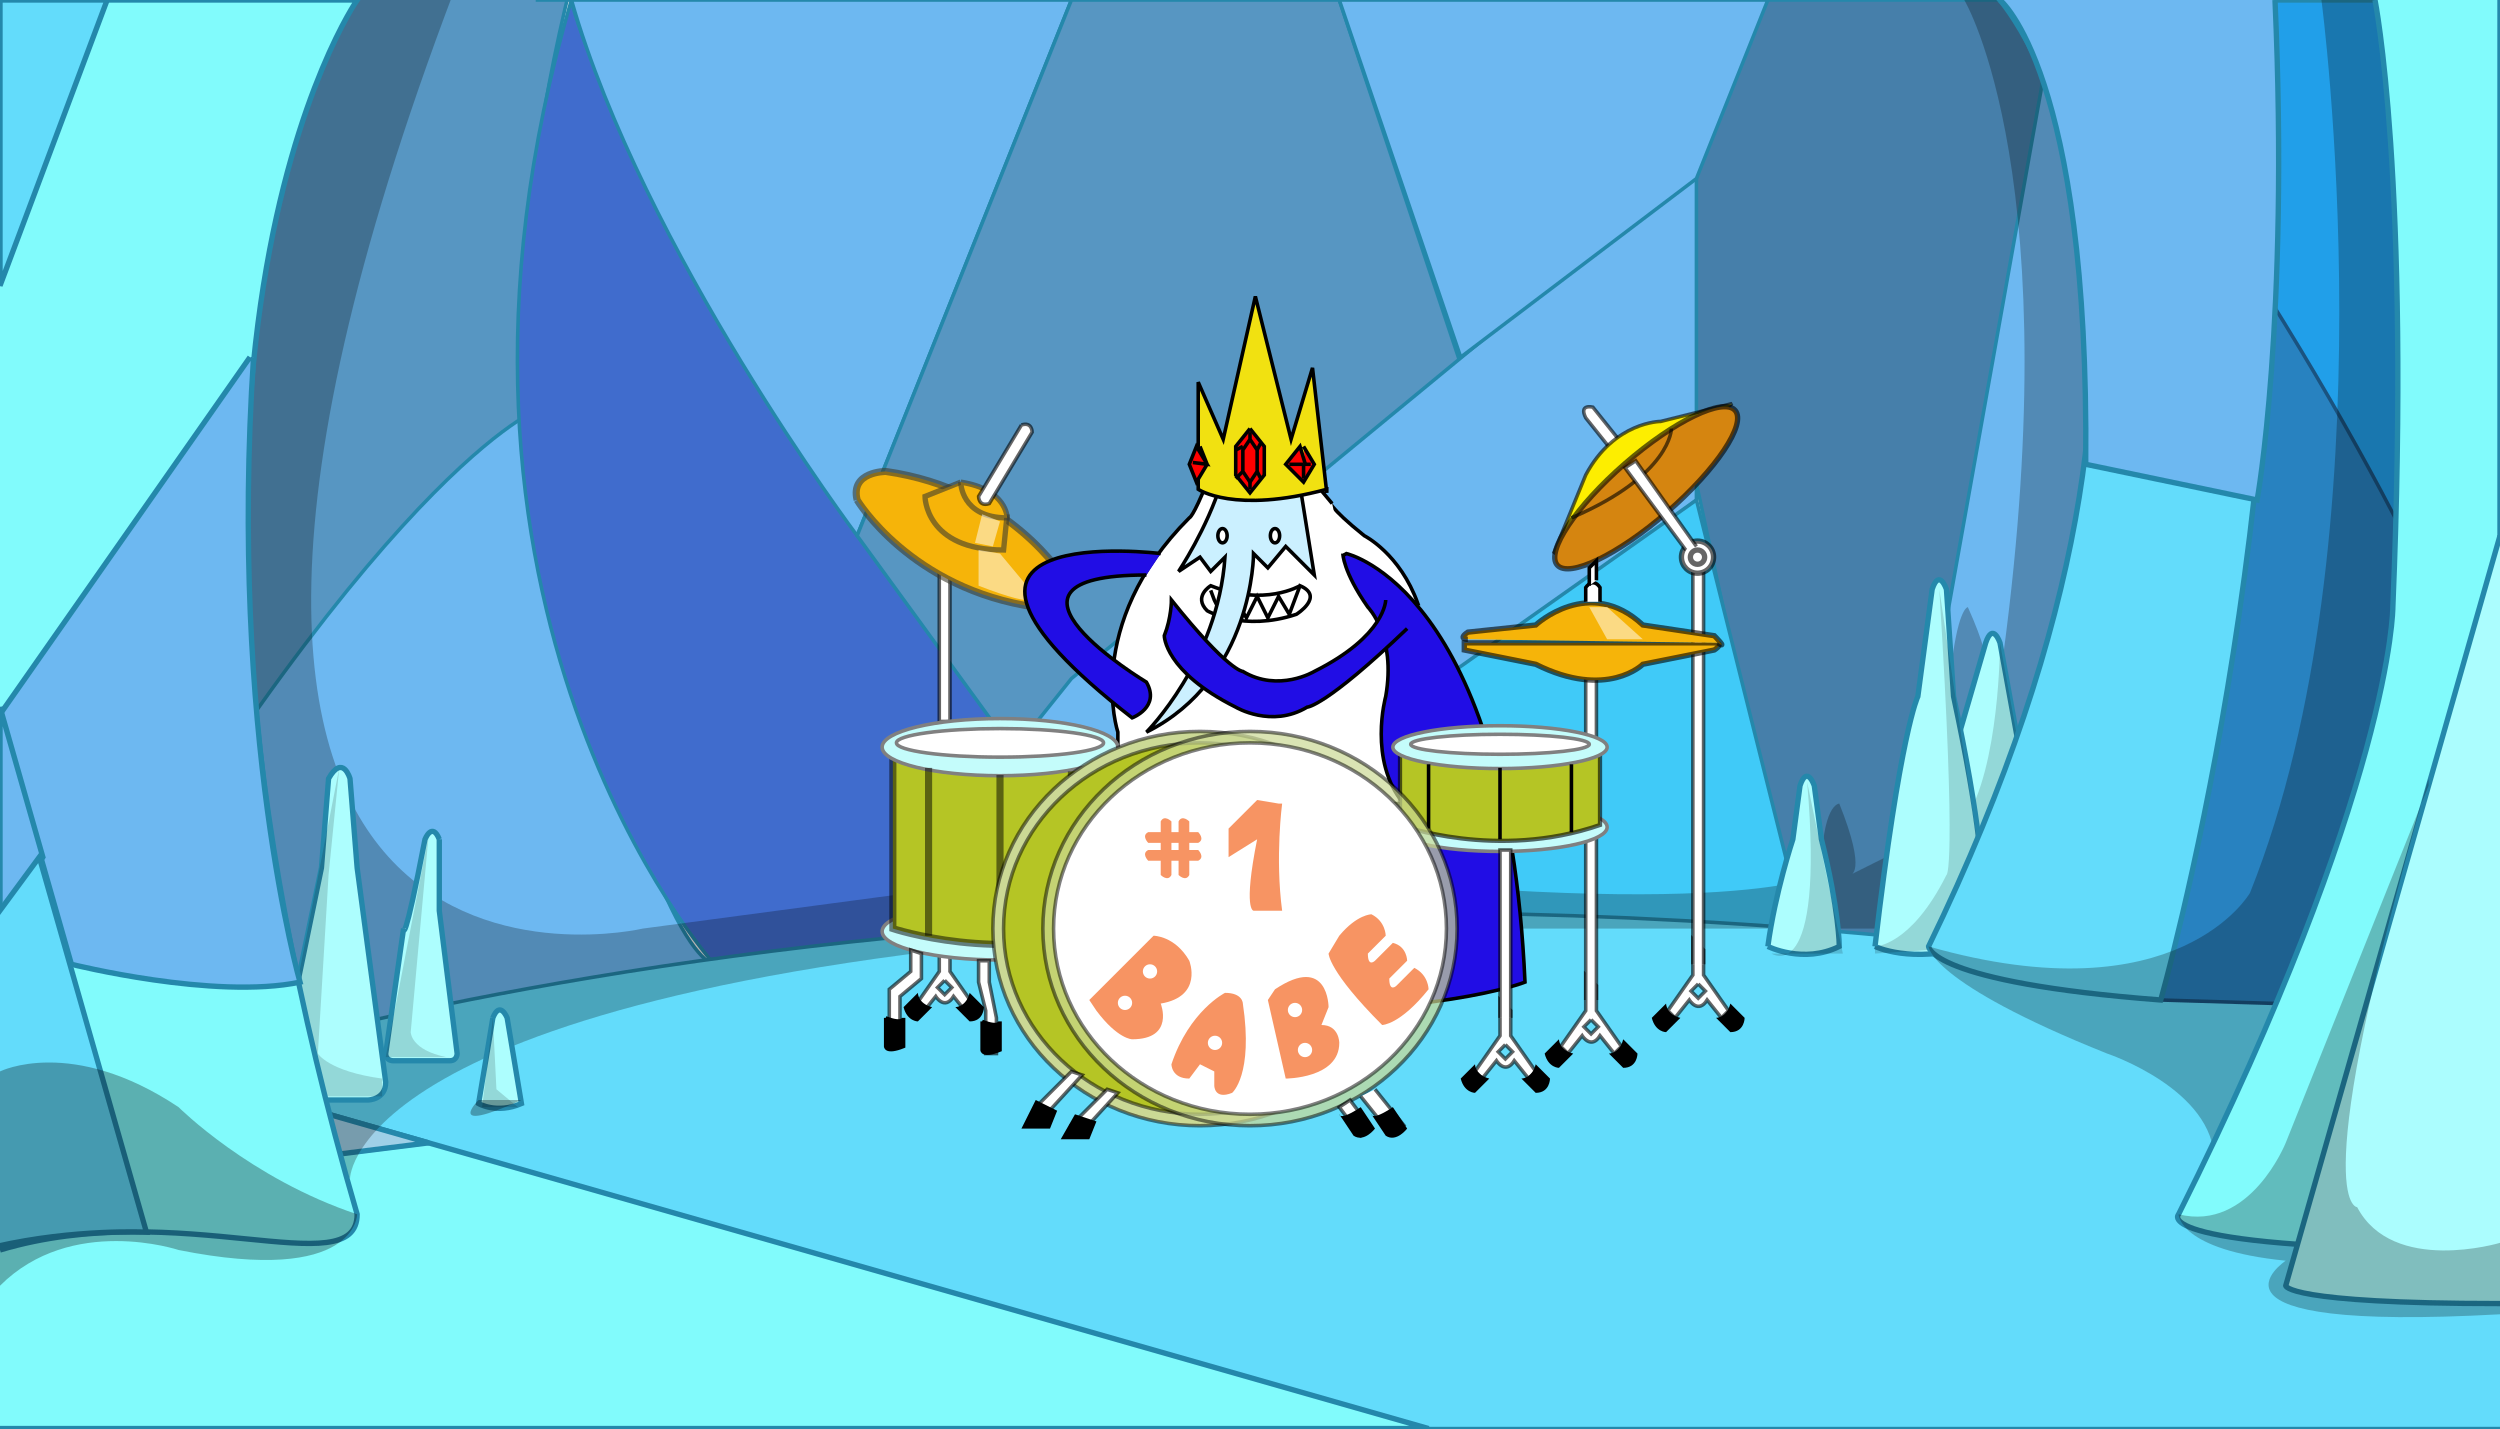
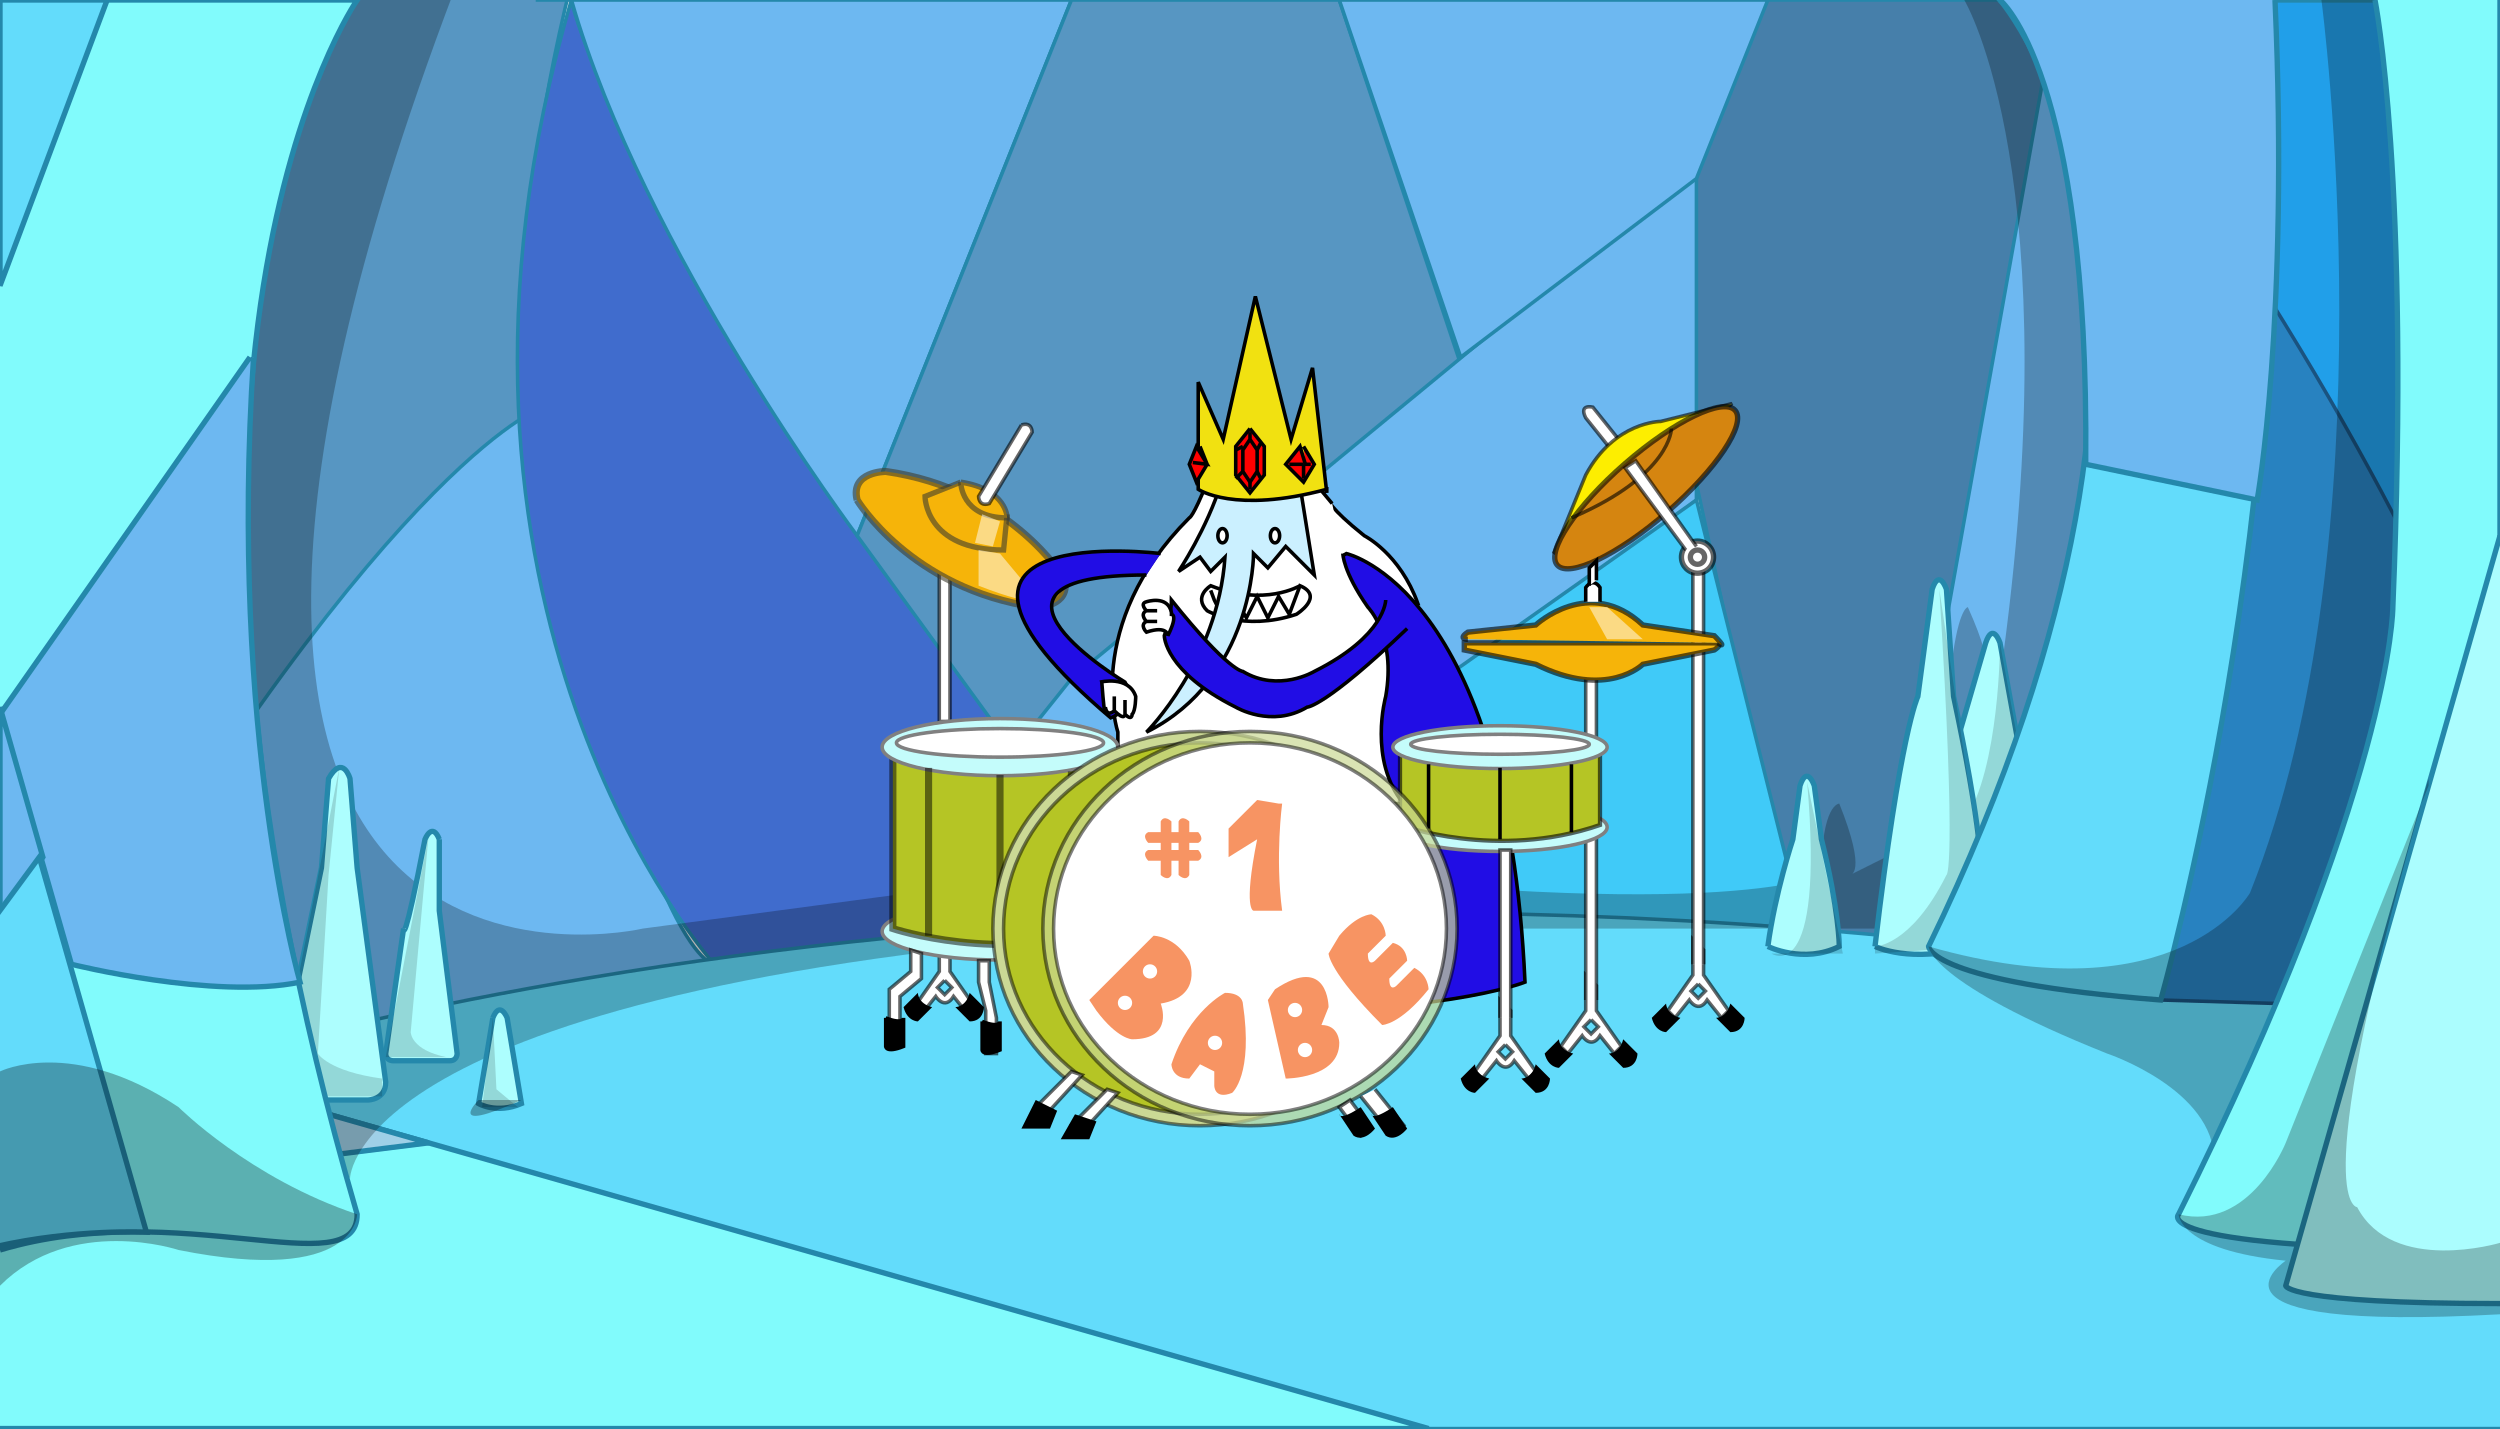
<svg xmlns="http://www.w3.org/2000/svg" height="400" viewBox="0 0 700 400" preserveAspectRatio="xMinYMin meet">
    //background
        //blue
        <path d="M 575 0                 c 0 0, 0 0, 50 0                 c 0 0, 0 0, 0 280                 c 0 0, 0 0, -100 0                 " stroke="#2488AB" fill="#6db8f1" />
        //dark blue
        <path d="M 496 0                 c 0 0, 0 0, 80 0                 c 0 0, 0 0, -50 280                 c 0 0, 0 0, -20 0                 c 0 0, 0 0, -60 -280                 z                 " stroke="#2488AB" fill="#467FAA" />
        //light grey
        <path d="M 0 315                 c 0 0, 80 -150, 150 -200                 c 0 0, -10 -40, 10 -120                 c 0 0, 0 0, -160 0                 z                 " stroke="#2488AB" fill="#5796C2" />
        //blue
        <path d="M 0 315                 c 0 0, 0 0, 200 -45                 c 0 0, -20 0, -50 -155                 c 0 0, -50 20, -150 200                 z                 " stroke="#2488AB" fill="#6db8f1" />
        //dark blue
        <path d="M 160 0                 c 0 0, 10 60, 170 270                 c 0 0, 0 0, -130 0                 c 0 0, -90 -100, -40 -270                 z                 " stroke="#2488AB" fill="#406CCD" />
        //blue
        <path d="M 150 0                 c 0 0, 0 0, 150 0                 c 0 0, 0 0, -60 150                 c 0 0, -60 -80, -80 -150                 z                 " stroke="#2488AB" fill="#6db8f1" />
        //light grey
        <path d="M 300 0                 c 0 0, 0 0, 75 0                 c 0 0, 0 0, 50 150                 c 0 0, 0 0, -105 110                 c 0 0, 0 0, -80 -110                 z                 " stroke="#2488AB" fill="#5796C2" />
        //blue
        <path d="M 470 50                 c 0 0, 0 0, -170 140                 c 0 0, 0 0, -16 20                 c 0 0, 0 0, 36 50                 c 0 0, 0 0, 155 -120                 c 0 0, 0 0, 0 -90                 z                 " stroke="#2488AB" fill="#6db8f1" />
        //light blue
        <path d="M 475 140                 c 0 0, 0 0, 30 120                 c 0 0, 0 0, -200 0                 z                 " stroke="#2488AB" fill="#40CAF8" />
        //blue
        <path d="M 375 0                 c 0 0, 0 0, 120 0                 c 0 0, 0 0, -20 50                 c 0 0, 0 0, -66 50                 z                 " stroke="#2488AB" fill="#6db8f1" />
    //floor
    <g>
    //blue
        <path d="M 50 300                 c 0 0, 300 -100, 700 0                 c 0 0, 0 0, 0 100                 c 0 0, 0 0, -350 0                 z                 " stroke="#2488AB" fill="#63DCFB" />
    //light-blue
        <path d="M 0 315                 c 0 0, 0 0, 50 -15                 c  0 0, 0 0, 350 100                 c 0 0, 0 0, -400 0                 " stroke="#2488AB" stroke-width="1.5" fill="#81FBFC" />
    //light-grey
        <path d="M 50 300                 c 0 0, 0 0, 70 20                 c 0 0, 0 0, -120 15                 z                 " stroke="#2488AB" stroke-width="1.5" fill="#9FD0E7" />
    //shadow
            <path d="M 98 330                     c 0 0, 0 -55, 232 -70                     c 0 0, 0 0, 0 -20                     c 0 0, 0 0, -150 20                     c 0 0, -170 40, -50 -270                      c 0 0, 0 0, -40 0                     c 0 0, 0 0, -50 250                     z                     " fill-opacity="0.25" />
  </g>
    //icicles
            // big left
            <path d="M 78 308                     c 0 0, 0 0, 25 0                     c 0 0, 5 0, 5 -5                     c 0 0, 0 0, -8 -60                     c 0 0, 0 0, -2 -25                     c 0 0, -2 -7, -6 0                     c 0 0, 0 0, -2 25                     c 0 0, 0 0, -12 58                     c 0 0, -2 5, 2 8                                          " stroke="#2488AB" stroke-width="1.5" fill="#ADFEFE" />
            //shadow
            <path d="M 95 215                     c 0 0, 0 0, -3 30                     c 0 0, 0 0, -3 50                     c 0 0, 3 5, 18 7                     c 0 0, 0 0, 0 5                     c 0 0, 0 0, -30 0                     z                     " fill-opacity="0.15" />
    //columns
        
        <path d="M 0 0                 c 0 0, 0 0, 100 0                 c 0 0, -70 100, 0 340                 c 0 20, -50 -5, -100 10                 " stroke="#2488AB" stroke-width="1.5" fill="#81FBFC" />
        // dark blue
        <path d="M 70 100                 c 0 0, 0 0, -70 100                 c 0 0, 0 0, 20 70                 c 0 0, 40 10, 64 5                 c 0 0, -20 -70, -13 -175                 " stroke="#2488AB" stroke-width="1.5" fill="#6db8f1" />
  <path d="M 12 240                 c 0 0, 0 0, -12 18                 c 0 0, 0 0, 0 -60                 z                 " stroke="#2488AB" stroke-width="1.5" fill="#6db8f1" />
        //blue
        <path d="M 11 240                 c 0 0, 0 0, 30 105                 c 0 0, -20 -1, -42 4                 c 0 0, 0 0, -2 -90                 z                 " stroke="#2488AB" stroke-width="1.5" fill="#63DCFB" />
  <path d="M 0 0                 c 0 0, 0 0, 30 0                 c 0 0, 0 0, -30 80                 z                 " stroke="#2488AB" stroke-width="1.5" fill="#63DCFB" />
        //shadow
            <path d="M 0 300                     c 0 0, 20 -10, 50 10                     c 0 0, 20 20, 50 30                     c 0 0, 0 20, -50 10                     c 0 0, -30 -10, -50 10                     " fill-opacity="0.30" />
  <path d="M 630 0                     c 0 0, 0 0, 70 0                     c 0 0, 0 0, 0 250                     c 0 0, 0 0, -50 0                     " stroke="#2488AB" stroke-width="1.5" fill="#219FE9" />
  <path d="M 630 0                     c 0 0, 0 0, -25 280                     c 0 0 , 0 0, 100 3                     c 0 0, 30 -40, -70 -200                     z                     " stroke="#1A5380" fill="#2882C0" />
        //shadow
            <path d="M 550 0                     c 0 0, 30 50, 10 190                     c 0 0, 0 0, -5 0                     c 0 0, 5 0, -4 -20                     c 0 0, -3 0, -5 20                     c 0 0, 0 0, -18 50                     c 0 0, 0 0, -10 5                     c 0 0, 5 0, -3 -20                     c 0 0, -5 0, -5 20                     c 0 0, -30 15, -180 -5                     c 0 0, 0 0, 0 20                     c 0 0, 0 0, 260 0                     c 0 0, 0 0, 0 -270                     " fill-opacity="0.25" />
        //icicles
            //medium
            <path d="M 540 235                     c 0 0, 0 0, 30 0                     c 0 0, 0 0, -10 -55                     c 0 0, -2 -6, -4 0                      c 0 0, 0 0, -16 55                     " stroke="#2488AB" stroke-width="1.5" fill="#ADFEFE" />
            //shadow
            <path d="M 540 235                     c 0 0, 0 0, 30 0                     c 0 0, 0 0, -10 -55                     c 0 0, 0 35, -10 50                     " fill-opacity="0.15" />
            // big
            <path d="M 525 265                     c 0 0, 10 5, 27 0                     c 0 0, 10 0, -5 -70                     c 0 0, 0 0, -2 -30                     c 0 0, -2 -6, -4 0                     c 0 0, 0 0, -4 30                      c 0 0, -5 10, -12 70                     " stroke="#2488AB" stroke-width="1.5" fill="#ADFEFE" />
            //shadow
            <path d="M 525 265                     c 0 0, 10 0, 20 -20                     c 0 0 , 3 0,  -2 -80                     c 0 0, 0 0, 12 80                     c 0 0, 0 0, 0 20                     c 0 0, 0 0, -30 2                     " sttroke="red" fill-opacity="0.15" />
             //small
            <path d="M 495 265                     c 0 0, 10 5, 20 0                     c 0 0 , 0 -10, -5 -30                     c 0 0 , 0 0, -2 -15                     c 0 0 , -2 -6, -4 0                     c 0 0 , 0 0, -2 15                     c 0 0 , -5 15, -7 30                      " stroke="#2488AB" stroke-width="1.5" fill="#ADFEFE" />
            //shadow
            <path d="M 506 219                     c 0 0, 0 0, 10 48                     c 0 0, 0 0, -20 0                     c 0 0, 15 10, 10 -48                     " sttroke="red" fill-opacity="0.15" />
            ///
            <path d="M 560 0                     c 0 0, 70 80, -20 265                     c 0 0, 0 10, 65 15                     c 0 0, 40 -140, 30 -280                     z                     " stroke="#2488AB" stroke-width="1.5" fill="#63DCFB" />
  <path d="M 560 0                     c 0 0, 25 20, 24 130                     c 0 0, 0 0, 48 10                     c 0 0, 9 -50, 5 -140                     " stroke="#2488AB" stroke-width="1.5" fill="#6db8f1" />
            //shadow
            <path d="M 650 0                     c 0 0, 20 150, -20 250                     c 0 0, -20 35, -90 15                     c 0 0, 0 10, 50 30                     c 0 0, 30 10, 30 30                     c 0 0, 0 0, 70 0                     c 0 0, 0 0, 0 -340                     " fill-opacity="0.25" />
  <path d="M 665 0                     c 0 0, 10 50, 5 170                     c 0 0, 0 50, -60 170                     c 0 0, -10 10, 90 10                     c 0 0, 0 0, 0 -350                     " stroke="#2488AB" stroke-width="1.5" fill="#81FBFC" />
  <path d="M 700 150                     c 0 0, 0 0, -60 210                     c 0 0, 0 5, 60 5                     " stroke="#2488AB" stroke-width="1.5" fill="#ABFDFE" />
            //shadow
            <path d="M 680 220                     c 0 0, 0 0, -40 100                     c 0 0, 0 0, 0 0                     c 0 0, -10 25, -30 20                     c 0 0, 0 10, 30 13                     c 0 0, -30 20, 60 15                     c 0 0, 0 0, 0 -20                     c 0 0, -30 9, -40 -10                     c 0 0, -15 0, 20 -120                     " fill-opacity="0.25" />            
         //icicle
            // medium left
            <path d="M 123 235                     c 0 0, 0 0, 0 20                     c 0 0, 0 0, 5 40                     c 0 0, 0 2, -2 2                     c 0 0, 0 0, -16 0                     c 0 0, -2 0, -2 -2                     c 0 0, 0 0, 5 -35                     c 0 0, 0 6, 6 -25                     c 0 0, 2 -5, 4 0                     " stroke="#2488AB" stroke-width="1.5" fill="#ADFEFE" />
            //shadow
            <path d="M 120 234                     c 0 0, 0 0, -5 55                     c 0 0, 0 5, 10 7                     c 0 0, 0 0, -17 0                     z                     " fill-opacity="0.15" />
            //small left
            <path d="M 138 285                     c 0 0, 0 0, -2 12                     c 0 0, 0 0, -2 12                     c 0 0, 5 3, 12 0                     c 0 0, 0 0, -2 -12                     c 0 0, 0 0, -2 -12                     c 0 0, -2 -5, -4 0                     " stroke="#2488AB" stroke-width="1.5" fill="#ADFEFE" />
            //shadow
            <path d="M 138 285                     c 0 0, 0 0, 1 20                     c 0 0, 0 0, 6 5                     c 0 0, 0 0, -10 0                     z                     " sttroke="red" fill-opacity="0.15" />
            //shadow
            <path d="M 134 308                     c 0 0, -10 10, 12 0                     c 0 0, 0 0, 0 0                     " fill-opacity="0.30" />
  <g>
    //drum cymbals
        //left
            //body center
            <path d="M263 152                     c 0 0, 0 0, 0 50                     c 0 0, 0 0, 3 0                     c 0 0, 0 0, 0 -48                     z                     " stroke="black" stroke-opacity="0.6" fill="white" />
            //cymbal
            <path d="M240 140                     c 0 0, 15 25, 50 30                     c 0 0, 10 0, 8 -8                     c 0 0, -15 -25, -50 -30                     c 0 0, -10 0, -8 8                     " stroke="#3F3C2E" stroke-width="2" stroke-opacity="0.6" fill="#F6B409" />
    <path d="M269 135                     c 0 0, 0 0, -10 4                     c 0 0, 0 15, 22 15                     c 0 0, 0 0, 1 -10                     " stroke="#3F3C2E" stroke-width="1.5" stroke-opacity="0.6" fill="#F6B409" />
    <path d="M269 135                     c 0 0, 0 10, 13 10                     c 0 0, 0 -8, -13 -10                     " stroke="#3F3C2E" stroke-width="1.5" stroke-opacity="0.6" fill="#F6B409" />
            //leg
            <path d="M 263 262                     c 0 0, 0 0, 0 10                     c 0 0, 0 0, -7 10                     c 0 0, 0 0, 2 2                     c 0 0, 0 0, 4 -5                      c 0 0, 2.5 4, 5 0                     c 0 0, 0 0, 4 5                     c 0 0, 0 0, 2 -2                     c 0 0, 0 0, -7 -10                     c 0 0, 0 0, 0 -7                     z                     " stroke="black" stroke-opacity="0.6" fill="white" />
    <path d="M 264.5 274.5                     c 0 0, 0 0, -2 2                     c 0 0, 0 0, 2 2                     c 0 0, 0 0, 2 -2                     c 0 0, 0 0, -2 -2                     " stroke="black" stroke-opacity="0.6" fill="#63DCFB" />
    <path d="M 257 278                     c 0 0 , 0 3, 4 4                     c 0 0, 0 0, -4 4                     c 0 0, -3 0, -4 -4                     z                     " />
    <path d="M 271.5 278                     c 0 0 , 0 0, 4 4                     c 0 0, 0 4, -4 4                     c 0 0, 0 0, -4 -4                     c 0 0, 3 0, 4 -4                     " />
            //body top
            <path d="M286 119                     c 0 0, 0 0, -12 20                     c 0 0, 0 3, 3 2                     c 0 0, 0 0, 12 -20                     c 0 0, 0 -3, -3 -2                     " stroke="black" stroke-opacity="0.6" fill="white" />
            //light
            <path d="M 275 144                     c 0 0, 0 0, 5 2                     c 0 0, 0 0, -2 7                     c 0 0, 0 0, -5 -1                     " fill="white" fill-opacity="0.5" />
    <path d="M 280 155                     c 0 0, 0 0, 10 12                     c 0 0, 2 4, -16 -3                     c 0 0, 0 0, 0 -10                     " fill="white" fill-opacity="0.5" />
        //right
            //leg
            <path d="M 474 263                     c 0 0, 0 0, 0 10                     c 0 0, 0 0, -7 10                     c 0 0, 0 0, 2 2                     c 0 0, 0 0, 4 -5                      c 0 0, 2.5 4, 5 0                     c 0 0, 0 0, 4 5                     c 0 0, 0 0, 2 -2                     c 0 0, 0 0, -7 -10                     c 0 0, 0 0, 0 -7                     z                     " stroke="black" stroke-opacity="0.6" fill="white" />
    <path d="M 475.5 275.5                     c 0 0, 0 0, -2 2                     c 0 0, 0 0, 2 2                     c 0 0, 0 0, 2 -2                     c 0 0, 0 0, -2 -2                     " stroke="black" stroke-opacity="0.6" fill="#63DCFB" />
    <path d="M 466.5 281                     c 0 0 , 0 3, 4 4                     c 0 0, 0 0, -4 4                     c 0 0, -3 0, -4 -4                     z                     " />
    <path d="M 484.5 281                     c 0 0 , 0 0, 4 4                     c 0 0, 0 4, -4 4                     c 0 0, 0 0, -4 -4                     c 0 0, 3 0, 4 -4                     " />
        //body center
            <path d="M474 270                     c 0 0, 0 0, 0 -110                     c 0 0, 0 0, 3 0                     c 0 0, 0 0, 0 110                     " stroke="black" stroke-opacity="0.6" fill="white" />
        //body top
            <path d="M454 124                     c 0 0, 0 0, -8 -10                     c 0 0, -4 -1, -2 3                     c 0 0, 0 0, 8 10                     z                     " stroke="black" stroke-opacity="0.6" fill="white" />
        //cymbal 
            <path d="M 485 113                     c 0 0, 0 0, -20 5                     c 0 0, -13 0, -21 15                     c 0 0, 0 0, -9 22                     z                     " stroke="black" stroke-opacity="0.6" fill="#fdee00" />
    <ellipse rx="9" ry="33" cx="50%" cy="55%" stroke="black" stroke-opacity="0.6" stroke-width="1.5" fill="#D58510" transform="rotate(49 497 300)" />
    <path d="M 468 120                     c 0 0, 0 13, -28 25                     " stroke="black" stroke-opacity="0.6" fill="none" />
        //body medium
            <circle r="4.5" cx="67.9%" cy="39%" stroke="black" stroke-opacity="0.6" stroke-width="1.5" fill="white" />
    <circle r="2" cx="67.9%" cy="39%" stroke="black" stroke-width="1.5" stroke-opacity="0.6" fill="white" />
    <path d="M475 153                     c 0 0, 0 0, -17 -24                     c 0 0, 0 0, -3 2                     c 0 0, 0 0, 17 23                     " stroke="black" stroke-opacity="0.6" fill="white" />
        //medium
            //leg
                <path d="M 444 273                         c 0 0, 0 0, 0 10                         c 0 0, 0 0, -7 10                         c 0 0, 0 0, 2 2                         c 0 0, 0 0, 4 -5                          c 0 0, 2.5 4, 5 0                         c 0 0, 0 0, 4 5                         c 0 0, 0 0, 2 -2                         c 0 0, 0 0, -7 -10                         c 0 0, 0 0, 0 -7                         z                         " stroke="black" stroke-opacity="0.6" fill="white" />
    <path d="M 445.5 285.5                         c 0 0, 0 0, -2 2                         c 0 0, 0 0, 2 2                         c 0 0, 0 0, 2 -2                         c 0 0, 0 0, -2 -2                         " stroke="black" stroke-opacity="0.6" fill="#63DCFB" />
    <path d="M 436.5 291                         c 0 0 , 0 3, 4 4                         c 0 0, 0 0, -4 4                         c 0 0, -3 0, -4 -4                         z                         " />
    <path d="M 454.5 291                         c 0 0 , 0 0, 4 4                         c 0 0, 0 4, -4 4                         c 0 0, 0 0, -4 -4                         c 0 0, 3 0, 4 -4                         " />
            //body center
                <path d="M444 280                         c 0 0, 0 0, 0 -90                         c 0 0, 0 0, 3 0                         c 0 0, 0 0, 0 90                                                  " stroke="black" stroke-opacity="0.6" fill="white" />
            //cymbal
                <path d="M 410 180                         c 0 0, 0 0, 70 0                         c 0 0, 3 0, 0 2                         c 0 0, 0 0, -20 4                         c 0 0, -10 10, -30 0                         c 0 0, 0 0, -20 -4                         c 0 0, 0 0, 0 0                         z                         " stroke="black" stroke-width="1.5" stroke-opacity="0.6" fill="#F6B409" />
    <path d="M 411 179                         c 0 0, -3 0, 0 -2                         c 0 0, 0 0, 19 -2                         c 0 0, 15 -14, 30 0                         c 0 0, 0 0, 20 3                         c 0 0, 4 4, 1 2                         " stroke="black" stroke-width="1.5" stroke-opacity="0.6" fill="#F6B409" />
            //body top
            <path d="M 444 168.5                     c 0 0, 0 0, 0 -4                     c 0 0, 2 -3, 4 0                     c 0 0, 0 0, 0 4                                          " stroke="black" stroke-width="1" fill="white" />
    <path d="M 445 164                     c 0 0, 0 0, 0 -5                     c 0 0, 0 0, 2 -2                     c 0 0, 0 0, 0 5.5                     c 0 0, 0 0, 0 0                     " stroke="black" stroke-width="1" fill="white" />
            //light
                <path d="M 445 170                         c 0 0, 0 0, 5 9                         c 0 0, 0 0, 10 0                         c 0 0, 0 0, -10 -9                         z                         " fill="white" fill-opacity="0.5" />
    //iceKing
    <g>
    //beard right part
        <path d="M 372 140                 c 0 0, 0 2, 10 10                 c 0 0, 10 5, 15 19                 c 0 0, 0 0, -30 0                 " stroke="black" fill="white" />
    //clothes
        <path d="M 377 155                 c 0 0, 45 10, 50 120                 c 0 0, -25 10, -90 8                 c 0 0, -10 -50, 10 -110                 z                 " stroke="black" fill="#210DE5" />
    //beard center 
        <path d="M 376 155                 c 0 0, 0 5, 7 15                 c 0 0, 8 8, 5 25                 c 0 0, -5 18, 5 30                 c 0 0, 0 0, -80 0                 c 0 0, 0 0, 0 -20                 c 0 0, -10 -30, 20 -60                 c 0 0, 1 0, 5 -10                 c 0 0, 0 0, 30 0                 c 0 0, 0 0, 5 6                 " stroke="black" fill="white" />
    //mouth
        <path d="M 364 164                 c 0 0, -10 6, -25 0                 c 0 0, -5 3, -1 7                 c 0 0, 10 6, 25 1                 c 0 0, 8 -5, 1 -8                 c 0 0, 0 0, -3 8                 c 0 0, 0 0, -3 -5                 c 0 0, 0 0, -3 6                 c 0 0, 0 0, -3 -6                 c 0 0, 0 0, -3 6                 c 0 0, 0 0, -3 -5                 c 0 0, 0 0, -3 6                 c 0 0, 0 0, -3 -6                 c 0 0, 0 0, -1 -2.7                 " stroke="black" fill="white" />
    //face
        <path d="M 364 136                 c 0 0, 0 0, 4 25                 c 0 0 , 0 0, -8 -8                 c 0 0 , 0 0, -5 6                 c 0 0 , 0 0, -4 -4                 c 0 0 , 0 35, -30 50                 c 0 0 , 20 -20, 22 -49                 c 0 0 , 0 0, -4 4                 c 0 0 , 0 0, -3 -4                 c 0 0, 0 0, -6 4                 c 0 0, 8 -12, 12 -25                 " stroke="black" fill="#CBF0FF" />
    //crown
        <path d="M 371.5 138                 c 0 0, 0 0, -4 -35                 c 0 0, 0 0, -6 20                 c 0 0, 0 0, -10 -40                 c 0 0, 0 0, -9 40                 c 0 0, 0 0, -7 -16                 c 0 0, 0 0, 0 30                 c 0 0, 10 7, 36 0                 z                 " stroke="black" fill="#F1E111" />
    //stone center
        <path d="M 350 120                 c 0 0, 0 0, 4 5                 c 0 0, 0 0, 0 8                 c 0 0, 0 0, -4 5                 c 0 0, 0 0, -4 -5                 c 0 0, 0 0, 0 -8                 c 0 0, 0 0, 4 -5                 " stroke="black" fill="red" />
      <path d="M 350 123                 c 0 0, 0 0, 2 3                 c 0 0, 0 0, 0 6                 c 0 0, 0 0, -2 3                 c 0 0, 0 0, -2 -3                 c 0 0, 0 0, 0 -6                 c 0 0, 0 0, 2 -3                 c 0 0, 0 0, 0 -2                 " stroke="black" fill="red" />
      <path d="M 352 126                 c 0 0, 0 0, 1 -2                 " stroke="black" fill="red" />
      <path d="M 352 132                 c 0 0, 0 0, 1 2                 " stroke="black" fill="red" />
      <path d="M 350 135                 c 0 0, 0 0, 0 2                 " stroke="black" fill="red" />
      <path d="M 348 132                 c 0 0, 0 0, -2 2                 " stroke="black" fill="red" />
      <path d="M 348 125                 c 0 0, 0 0, -2 1                 " stroke="black" fill="red" />
    //stone right
        <path d="M 365 125                 c 0 0, 0 0, 3 5                 c 0 0, 0 0, -3 5                 c 0 0, 0 0, -5 -5                 c 0 0, 0 0, 4 -5                 c 0 0, 0 0, 1.5 5                 " stroke="black" fill="red" />
      <path d="M 365 130                 c 0 0, 0 0, 2 0                 " stroke="black" fill="red" />
      <path d="M 365 130                 c 0 0, 0 0, 0 4                 " stroke="black" fill="red" />
      <path d="M 365 130                 c 0 0, 0 0, -4 0                 " stroke="black" fill="red" />
    //stone left
        <path d="M 336 125                 c 0 0, 0 0, 2 5                 c 0 0, 0 0, -3 5                 c 0 0, 0 0, -2 -5                 c 0 0, 0 0, 2 -5                 c 0 0, 0 0, 3 5                 c 0 0 ,0 0 , -4 -0.5                 " stroke="black" fill="red" />
    //eyes
         <ellipse rx="1.3" ry="2" cx="51%" cy="37.5%" stroke="black" fill="white" />
      <ellipse rx="1.3" ry="2" cx="48.9%" cy="37.5%" stroke="black" fill="white" />
-     //h r 
+     //sleeve r 
        <path d="M 388 168                 c 0 0, 0 10, -20 20                 c 0 0 , -10 6, -20 0                 c 0 0, -4 0, -20 -20                 c 0 0, 0 5, -2 10                 c 0 0, 0 10, 20 20                 c 0 0 , 10 6, 20 0                 c 0 0, 5 0, 28 -22                 " stroke="black" fill="#210DE5" />
-     //h l 
-         <path d="M 325 155                 c 0 0, -80 -10, -8 46                 c 0 0, 8 -3, 4 -10                 c 0 0, -50 -30, 0 -30                 " stroke="black" fill="#210DE5" />
+     //sleeve l 
+         <path d="M 325 155                 c 0 0, -80 -10, -14 46                 c 0 0, 8 -3, 4 -10                 c 0 0, -50 -30, 6 -30                 " stroke="black" fill="#210DE5" />git 
+     //palm left
+         <path d="M 308 191                 c 0 0, 8 -2, 10 4                 c 0 0, 0 4, -1 5                 c 0 0, 0 2, -2 0                 c 0 0, 0 0, 0 -4                 c 0 0, 0 0, 0 4                 c 0 0, 0 2, -3 -1                 c 0 0, 0 0, 0 -4                 c 0 0, 0 0, 0 4                 c 0 0, -2 2, -2.5 -1                 c 0 0, 0 6, -1 -7                 " stroke="black" fill="white" />
+     //palm right
+         <path d="M 328 172                 c 0 0, 2 0, -1 6                 c 0 0, 0 -3, -6 -1                 c 0 0, -2 -2, 0 -3                 c 0 0, 0 0, 3 0                 c 0 0, 0 0, -3 0                 c 0 0, -2 -2, 0 -3                 c 0 0, 0 0, 3 0                 c 0 0, 0 0, -3 0                 c 0 0, -2 -2, 0 -2.5                 c 0 0, 6 -2, 7 3                 z                 " stroke="black" fill="white" />
    </g>
    //drums
        //medium
            <ellipse rx="33" ry="2%" cx="40%" cy="65.2%" fill="#C4FCFB" stroke="grey" />
    <path d="M 250 210                     c 0 0, 0 0, 0 50                     c 0 0, 30 10, 60 0                     c 0 0, 0 0, 0 -50                     c 0 0, 0 0, -20 0                     c 0 0, 0 0, 30 0                     " stroke="black" stroke-opacity="0.5" stroke-width="2" fill="#B5C525" />
    <ellipse rx="33" ry="2%" cx="40%" cy="52.3%" fill="#C4FCFB" stroke="grey" />
    <ellipse rx="29" ry="1%" cx="40%" cy="52%" fill="white" stroke="grey" />
    <path d="M 260 215                     c 0 0, 0 0, 0 47                     " stroke="black" stroke-width="2" stroke-opacity="0.5" />
    <path d="M 280 217                     c 0 0, 0 0, 0 47                     " stroke="black" stroke-width="2" stroke-opacity="0.5" />
    <path d="M 300 216                     c 0 0, 0 0, 0 47                     " stroke="black" stroke-width="2" stroke-opacity="0.5" />
        //legs 
            //left
            <path d="M255 266                     c 0 0, 0 0, 0 6                     c 0 0, 0 0, -6 5                     c 0 0, 0 0, 0 12                     c 0 0, 0 0, 3 0                     c 0 0, 0 0, 0 -10                     c 0 0, 0 0, 6 -5                     c 0 0, 0 0, 0 -7                     z                     " stroke="black" stroke-opacity="0.6" fill="white" />
    <path d="M248 285                     c 0 0, 0 0, 0 8                     c 0 0, 0 2, 5 0                     c 0 0, 0 0, 0 -8                     c 0 0, 0 2, -5 0                     " stroke="black" />
            //right
            <path d="M274 269                     c 0 0, 0 0, 0 6                     c 0 0, 0 0, 2 8                     c 0 0, 0 0, 0 12                     c 0 0, 0 0, 3 0                     c 0 0, 0 0, 0 -10                     c 0 0, 0 0, -2 -10                     c 0 0, 0 0, 0 -6                     z                     " stroke="black" stroke-opacity="0.6" fill="white" />
    <path d="M275 286                     c 0 0, 0 0, 0 8                     c 0 0, 0 2, 5 0                     c 0 0, 0 0, 0 -8                     c 0 0, 0 2, -5 0                     " stroke="black" />
        //small
            <ellipse rx="30" ry="1.7%" cx="60%" cy="57.9%" fill="#C4FCFB" stroke="grey" />
    <path d="M 392 210                     c 0 0, 0 0, 0 21                     c 0 0, 27 10, 56 0                     c 0 0, 0 0, 0 -21                     " stroke="black" stroke-opacity="0.6" stroke-width="1.2" fill="#B5C525" />
    <ellipse rx="30" ry="1.5%" cx="60%" cy="52.3%" fill="#C4FCFB" stroke="grey" />
    <ellipse rx="25" ry="0.7%" cx="60%" cy="52.1%" fill="white" stroke="grey" />
    <path d="M 400 214                     c 0 0, 0 0, 0 18                     " stroke="black" />
    <path d="M 420 215                     c 0 0, 0 0, 0 20                     " stroke="black" />
    <path d="M 440 214                     c 0 0, 0 0, 0 19                     " stroke="black" />

        //leg
            <path d="M 420 280                     c 0 0, 0 0, 0 10                     c 0 0, 0 0, -7 10                     c 0 0, 0 0, 2 2                     c 0 0, 0 0, 4 -5                      c 0 0, 2.5 4, 5 0                     c 0 0, 0 0, 4 5                     c 0 0, 0 0, 2 -2                     c 0 0, 0 0, -7 -10                     c 0 0, 0 0, 0 -7                     z                     " stroke="black" stroke-opacity="0.6" fill="white" />
    <path d="M 421.5 292.5                     c 0 0, 0 0, -2 2                     c 0 0, 0 0, 2 2                     c 0 0, 0 0, 2 -2                     c 0 0, 0 0, -2 -2                     " stroke="black" stroke-opacity="0.6" fill="#63DCFB" />
    <path d="M 413 298                     c 0 0 , 0 3, 4 4                     c 0 0, 0 0, -4 4                     c 0 0, -3 0, -4 -4                     z                     " />
    <path d="M 430 298                     c 0 0 , 0 0, 4 4                     c 0 0, 0 4, -4 4                     c 0 0, 0 0, -4 -4                     c 0 0, 3 0, 4 -4                     " />
        //body center
            <path d="M420 285                     c 0 0, 0 0, 0 -47                     c 0 0, 0 0, 3 0                     c 0 0, 0 0, 0 47                     " stroke="black" stroke-opacity="0.6" fill="white" />
        //big
            //grey
            <ellipse rx="58" ry="13.8%" cx="48%" cy="65%" fill="#CBD995" stroke="black" stroke-opacity="0.5" />
            //green
            <ellipse rx="55" ry="13%" cx="48%" cy="65%" fill="#B5C525" stroke="black" stroke-opacity="0.5" />
            //grey
            <ellipse rx="58" ry="13.8%" cx="50%" cy="65%" fill="#CBD995" fill-opacity="0.7" stroke="black" stroke-opacity="0.5" />
            //green
            <ellipse rx="55" ry="13%" cx="50%" cy="65%" fill="white" stroke="black" stroke-opacity="0.5" />
    <g>
            //legs left
                <path d="M 300 300                         c 0 0, 0 0, -10 10                         c 0 0, 0 0, 2 3                         c 0 0, 0 0, 11 -12                         z                         " stroke="black" stroke-opacity="0.6" fill="white" />
      <path d="M 290 308                         c 0 0, 0 0, 6 3                         c 0 0, 0 0, -2 5                         c 0 0 , 0 0, -8 0                         z                         " />
                //2
                <path d="M 310 305                         c 0 0, 0 0, -10 10                         c 0 0, 0 0, 2 3                         c 0 0, 0 0, 11 -12                         z                         " stroke="black" stroke-opacity="0.6" fill="white" />
      <path d="M 301 312                         c 0 0, 0 0, 6 2                         c 0 0, 0 0, -2 5                         c 0 0 , 0 0, -8 0                         z                         " />
            //legs right
                <path d="M 385 305                         c 0 0, 0 0, 8 10                         c 0 0, 0 0, -4 2                         c 0 0, 0 0, -8 -10                         " stroke="black" stroke-opacity="0.6" fill="white" />
      <path d="M 384 312                         c 0 0, 0 2, 6 -2                         c 0 0, 0 0, 4 6                         c 0 0, -3 4, -6 2                         z                         " />
                //2
                <path d="M 378 308                         c 0 0, 0 0, 6 8                         c 0 0, 0 0, -3 2                         c 0 0, 0 0, -6 -8                         z                         " stroke="black" stroke-opacity="0.6" fill="white" />
      <path d="M 375 312                         c 0 0, 0 2, 6 -2                         c 0 0, 0 0, 4 6                         c 0 0, -3 4, -6 2                         z                         " />
    </g>
  </g>
    //words on the big drum
    <g>
        //1
        <path d="M 359 225                 c 0 0, -2 15, 0 30                 c 0 0, 0 0, -8 0                 c 0 0, -3 0, 1 -20                 c 0 0, 0 0, -8 5                 c 0 0, 0 0, 0 -8                 c 0 0, 0 0, 8 -8                 c 0 0, 0 0, 6 1                 z                 " fill="#F79463" />
        //#
        <path d="M 330 230                 c 0 0, 0 0, 0 15                 c 0 0, 2 2, 3 0                 c 0 0, 0 0, 0 -15                 c 0 0, -2 -2, -3 0                 " fill="#F79463" />
    <path d="M 325 230                 c 0 0, 0 0, 0 15                 c 0 0, 2 2, 3 0                 c 0 0, 0 0, 0 -15                 c 0 0, -2 -2, -3 0                 " fill="#F79463" />
    <path d="M 321.5 233                 c 0 0, 0 0, 14 0                 c 0 0, 2 2, 0 3                 c 0 0, 0 0, -14 0                 c 0 0, -2 -2, 0 -3                 " fill="#F79463" />
    <path d="M 321.5 238                 c 0 0, 0 0, 14 0                 c 0 0, 2 2, 0 3                 c 0 0, 0 0, -14 0                 c 0 0, -2 -2, 0 -3                 " fill="#F79463" />
        //B
        <path d="M 305 280                 c 0 0,0 0, 18 -18                 c 0 0, 6 0, 10 7                 c 0 0, 4 10, -8 12                 c 0 0, 4 10, -8 10                 c 0 0, -4 0, -10 -8                 z                 " fill="#F79463" />
        //A
        <path d="M 343 278                 c 0 0, -10 5, -15 20                 c 0 0, 0 4, 5 4                 c 0 0, 0 0, 3 -4                 c 0 0, 0 0, 4 2                 c 0 0, 0 0, 0 4                 c 0 0, 0 4, 5 2                 c 0 0, 6 -5, 3 -25                 c 0 0, 0 -3, -5 -3                 " fill="#F79463" />
        //B
        <path d="M 355 280                 c 0 0,0 0, 5 22                 c 0 0, 15 0, 15 -10                 c 0 0, 0 -5, -5 -5                 c 0 0, 0 0, 2 -5                 c 0 0, 0 -15, -15 -5                 z                 " fill="#F79463" />
        //E
        <path d="M 372 267                 c 0 0, 0 5, 15 20                 c 0 0, 5 0, 13 -10                 c 0 0, 0 -4, -4 -6                 c 0 0, 0 0, -5 5                 c 0 0, -2 2, -2 -2                 c 0 0, 0 0, 5 -5                 c 0 0, 0 -4, -4 -5                 c 0 0, 0 0, -5 5                 c 0 0, -2 2, -2 -2                 c 0 0, 0 0, 5 -5                 c 0 0, 0 -4, -4 -6                 c 0 0, -4 0, -9 6                 z                 " fill="#F79463" />
        //ooo
            <ellipse rx="2" ry="2" cx="46%" cy="68%" fill="white" />
    <ellipse rx="2" ry="2" cx="45%" cy="70.2%" fill="white" />
    <ellipse rx="2" ry="2" cx="48.6%" cy="73%" fill="white" />
    <ellipse rx="2" ry="2" cx="51.8%" cy="70.7%" fill="white" />
    <ellipse rx="2" ry="2" cx="52.2%" cy="73.5%" fill="white" />
  </g>
</svg>
